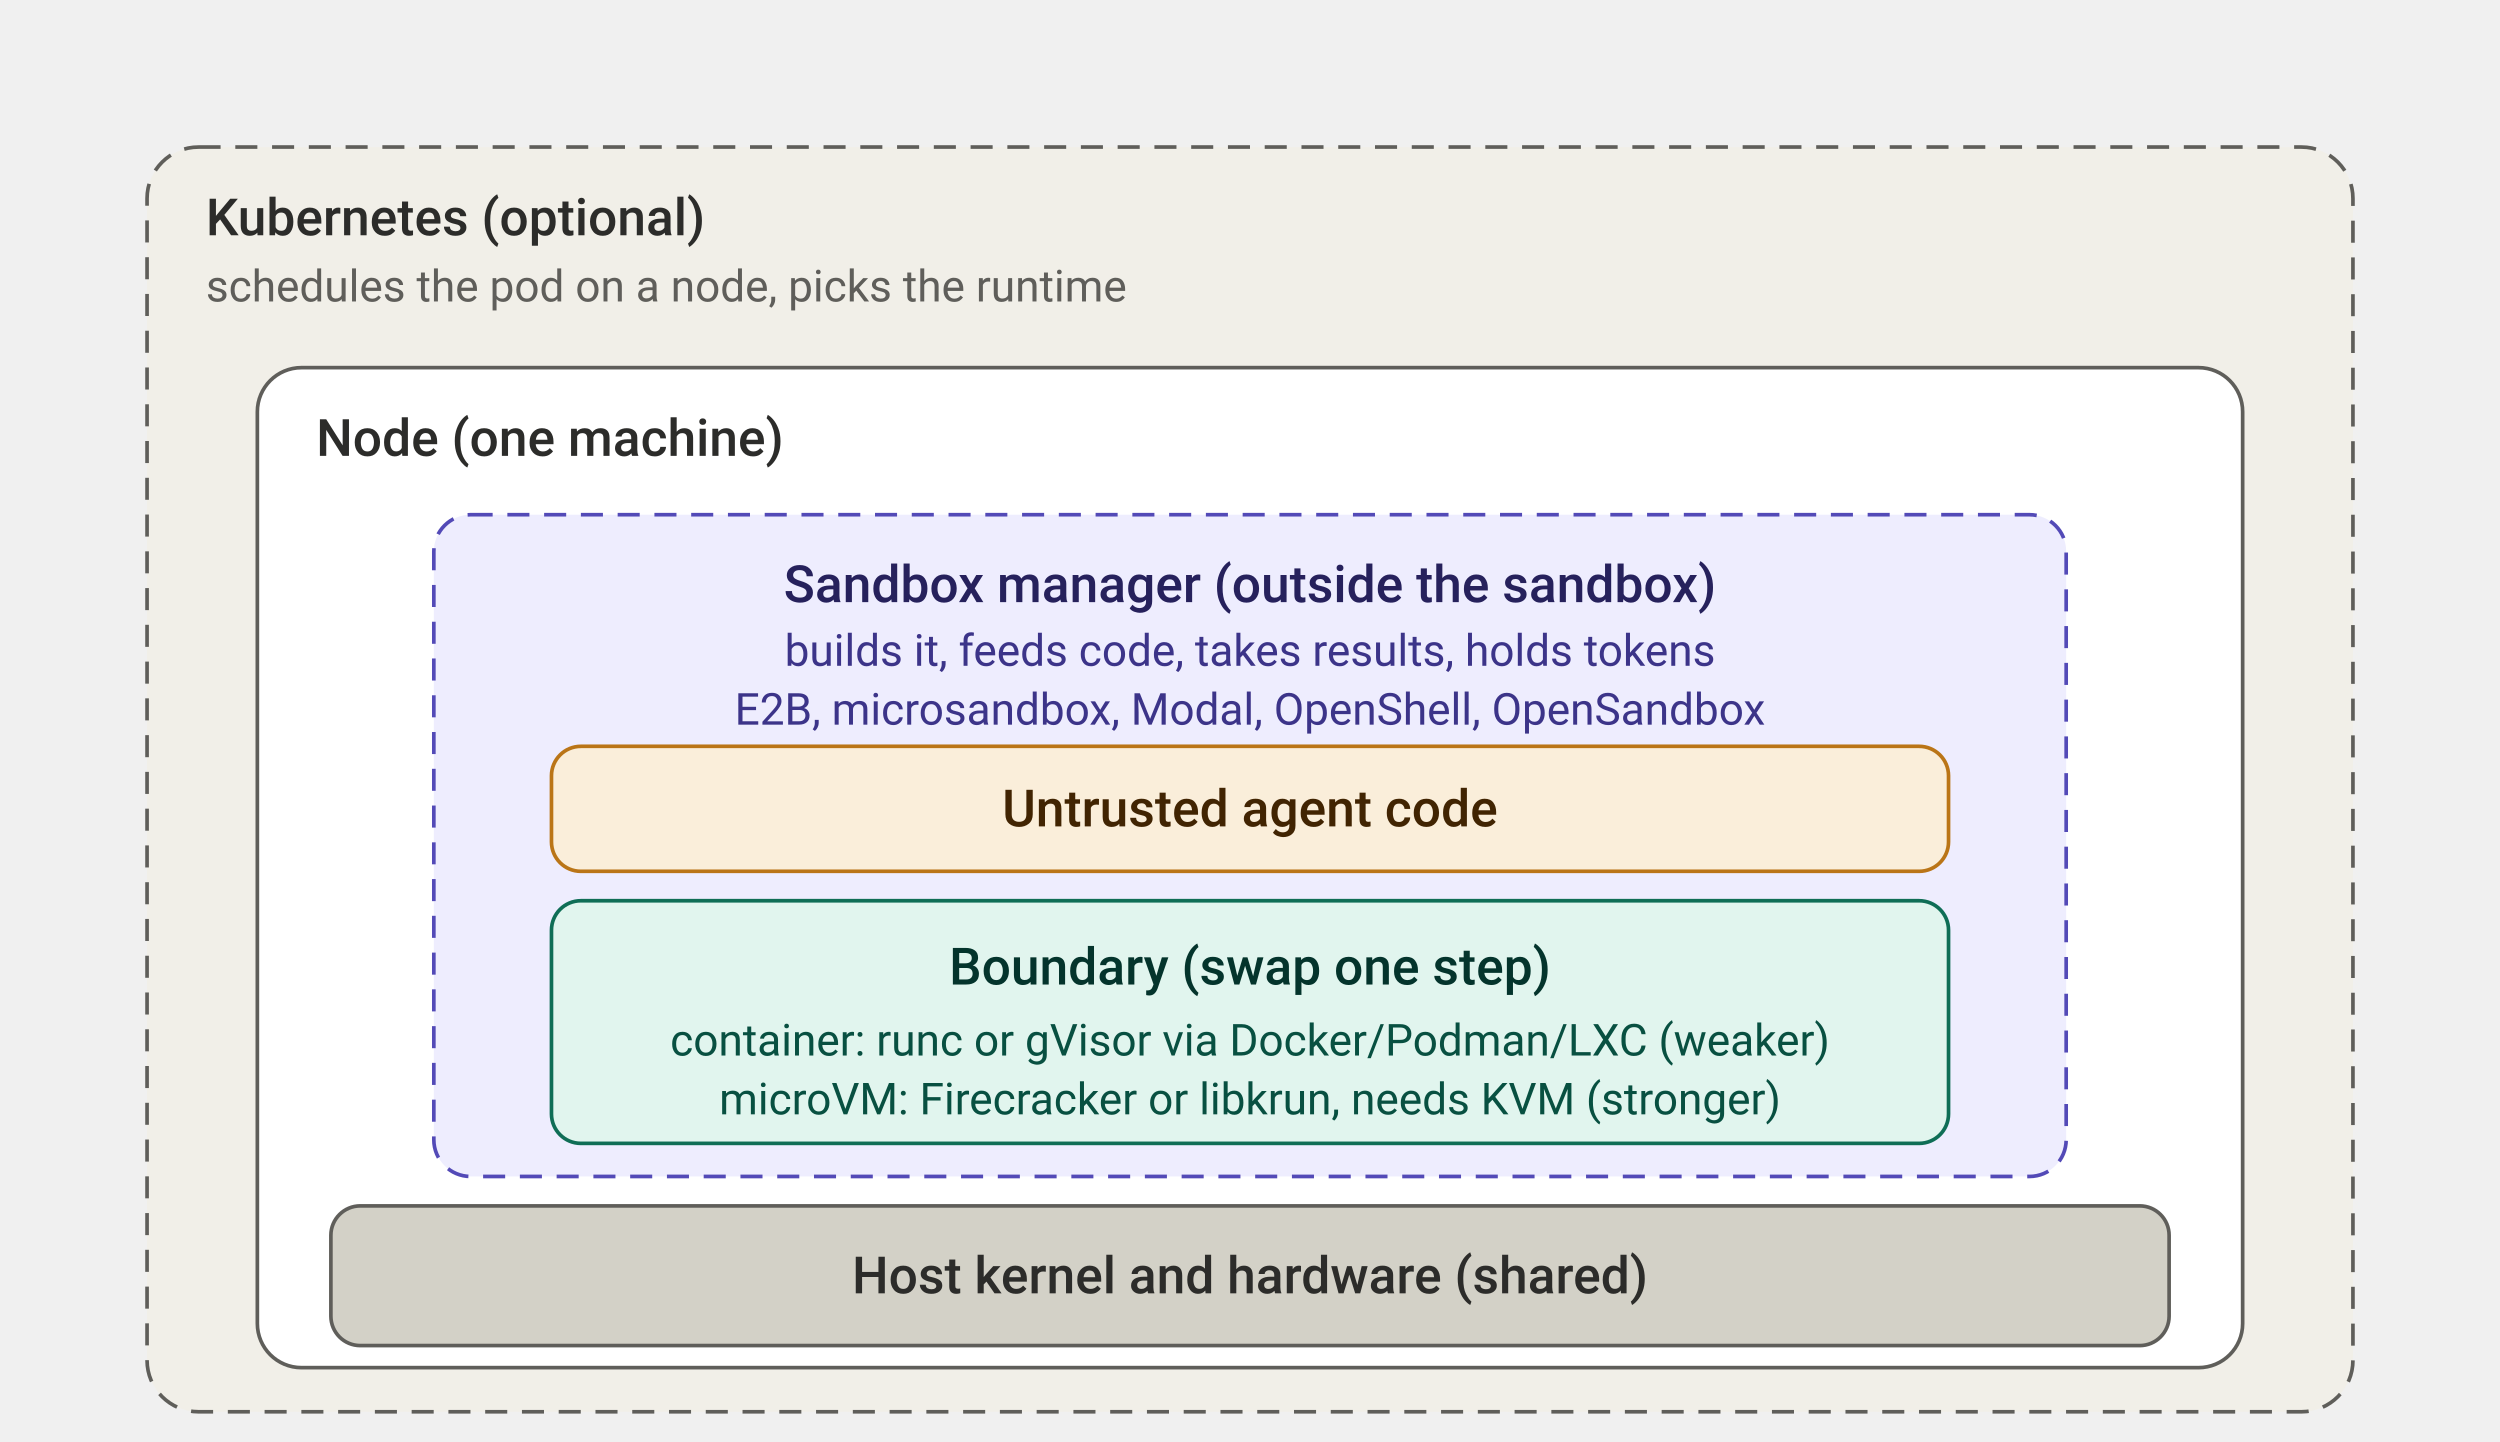
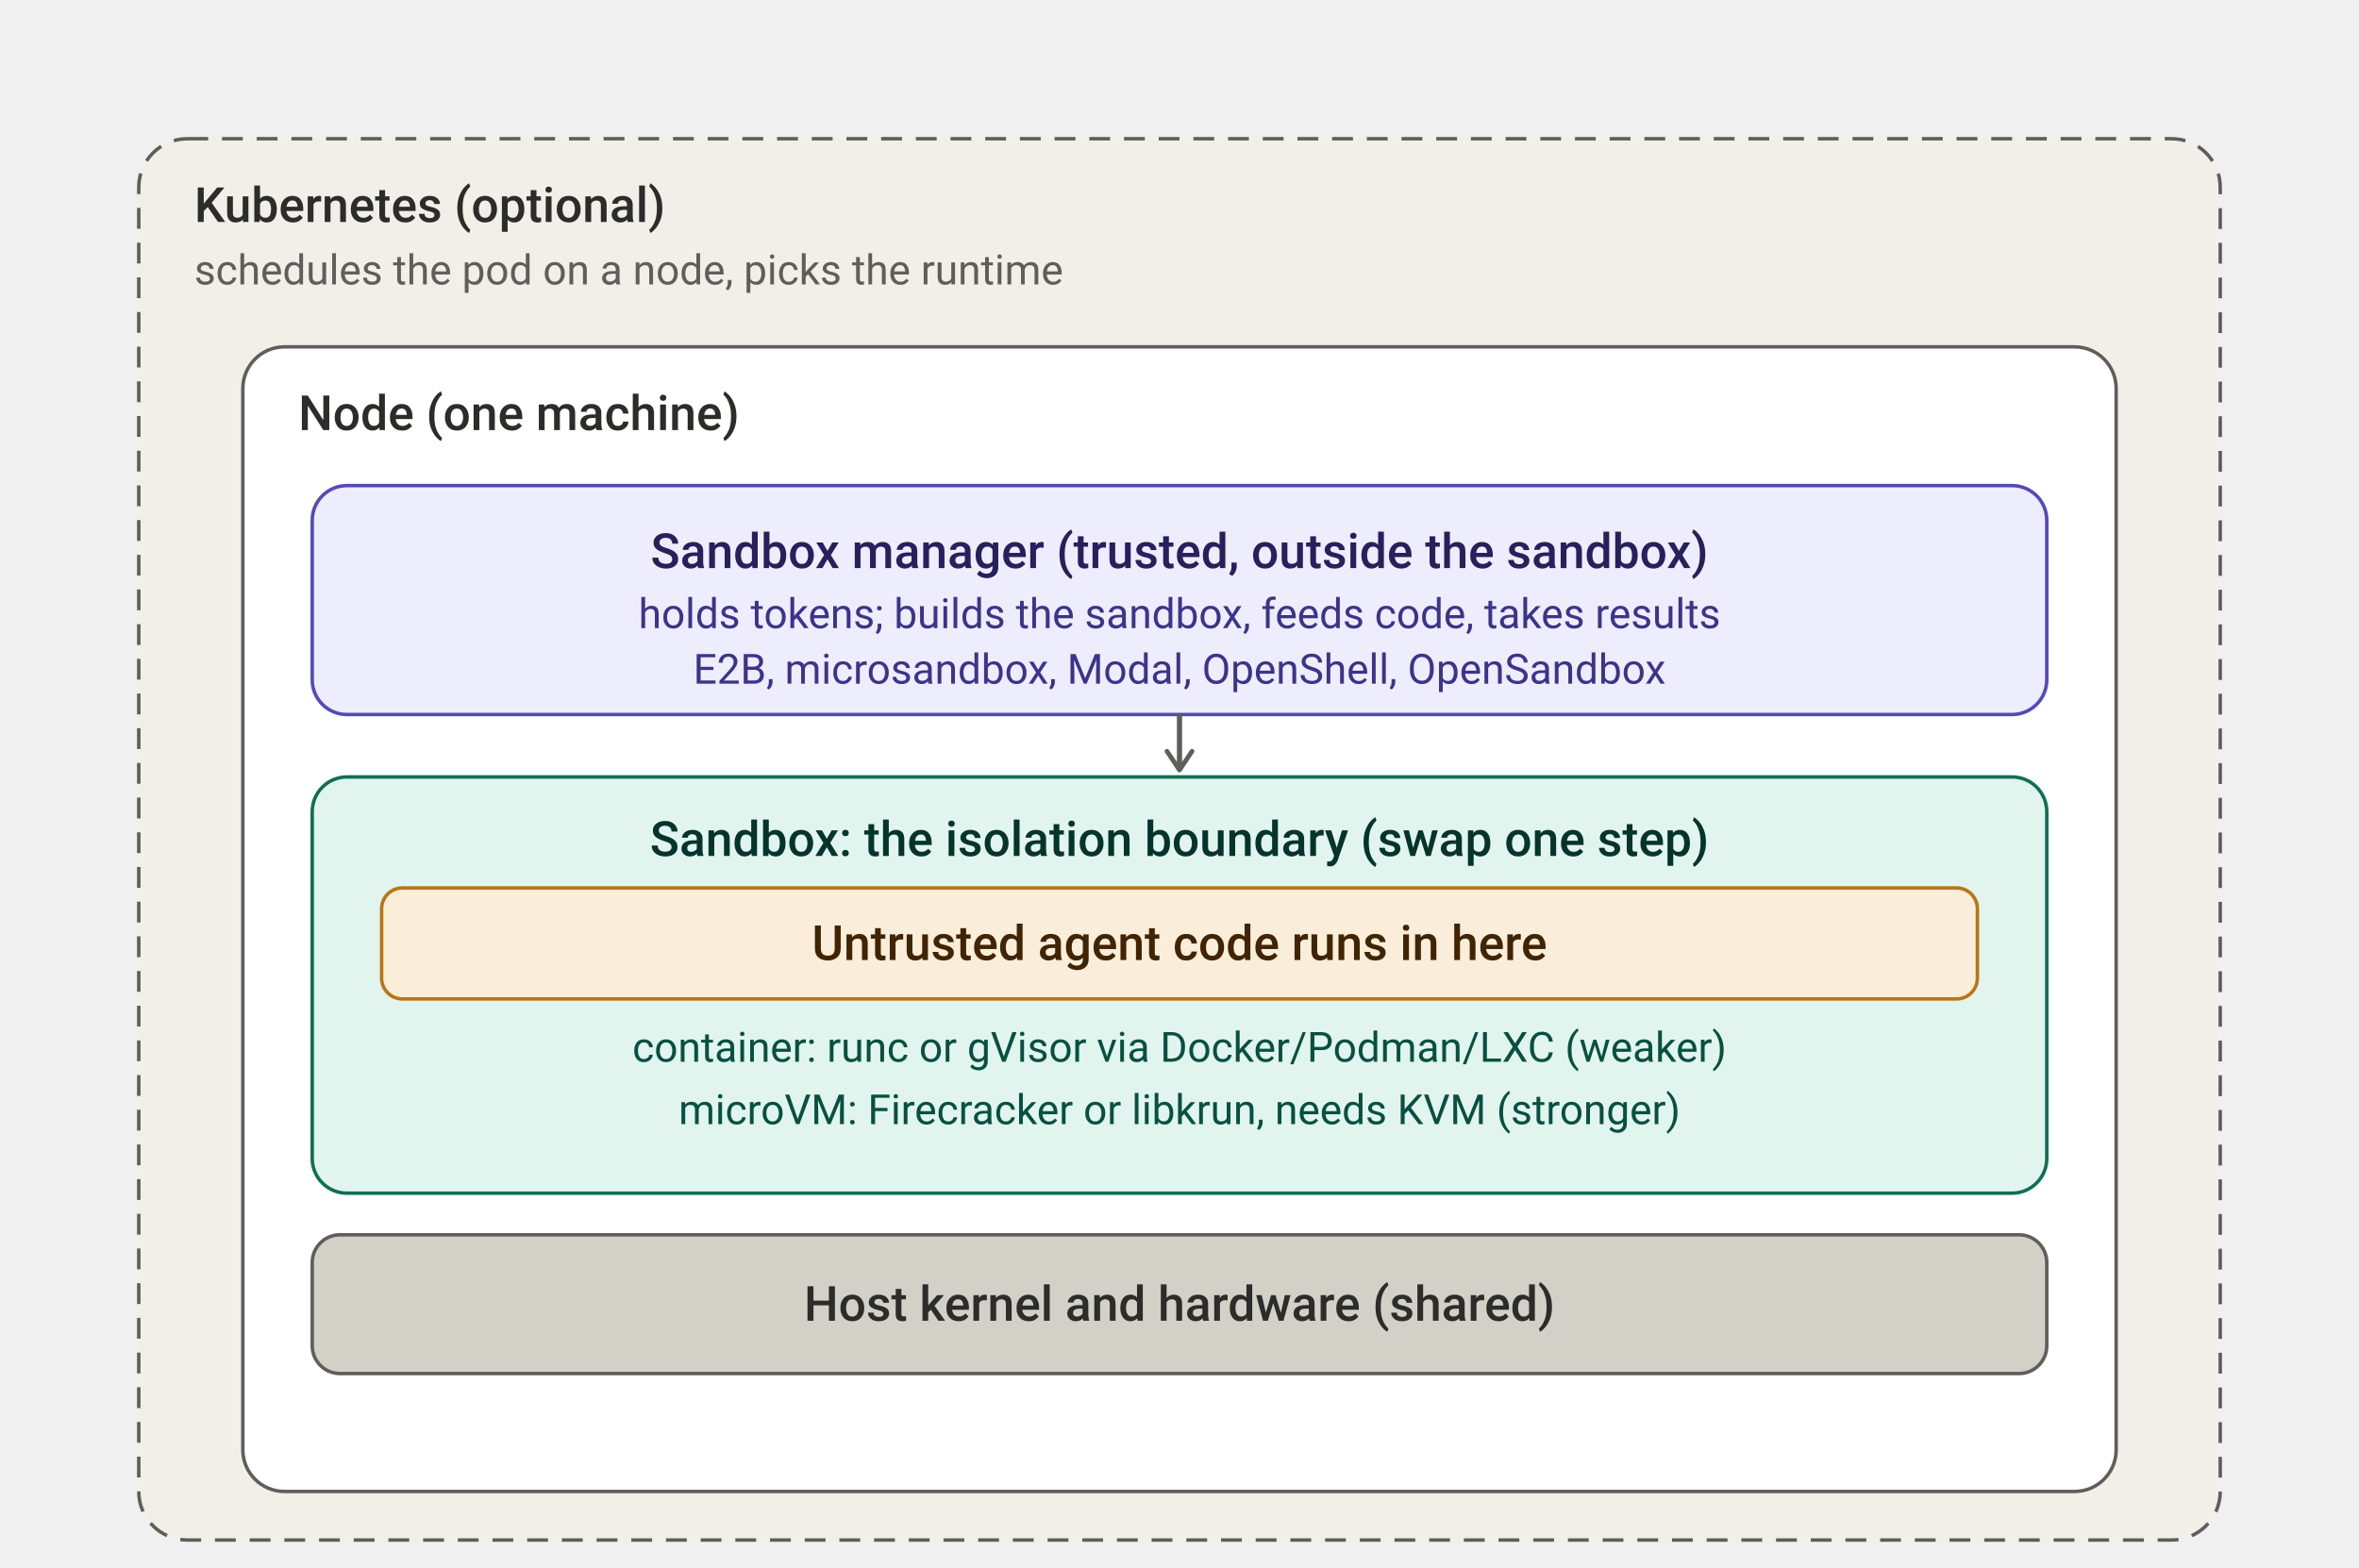
- <svg xmlns="http://www.w3.org/2000/svg" width="680" height="392" viewBox="0 0 680 392" role="img" font-family="-apple-system, BlinkMacSystemFont, Segoe UI, Roboto, Helvetica, Arial, sans-serif">
-   <rect x="40" y="40" width="600" height="344" rx="14" fill="#F1EFE8" stroke="#5F5E5A" stroke-width="1" stroke-dasharray="6 4" />
+ <svg xmlns="http://www.w3.org/2000/svg" width="680" height="452" viewBox="0 0 680 452" role="img" font-family="-apple-system, BlinkMacSystemFont, Segoe UI, Roboto, Helvetica, Arial, sans-serif">
+   <defs>
+     <marker id="arrow" viewBox="0 0 10 10" refX="8" refY="5" markerWidth="6" markerHeight="6" orient="auto-start-reverse">
+       <path d="M2 1L8 5L2 9" fill="none" stroke="#5F5E5A" stroke-width="1.5" stroke-linecap="round" stroke-linejoin="round" />
+     </marker>
+   </defs>
+   <rect x="40" y="40" width="600" height="404" rx="14" fill="#F1EFE8" stroke="#5F5E5A" stroke-width="1" stroke-dasharray="6 4" />
  <text x="56" y="64" font-size="14" font-weight="500" fill="#2C2C2A">Kubernetes (optional)</text>
  <text x="56" y="82" font-size="12" fill="#5F5E5A">schedules the pod on a node, picks the runtime</text>
-   <rect x="70" y="100" width="540" height="272" rx="12" fill="#FFFFFF" stroke="#5F5E5A" stroke-width="1" />
+   <rect x="70" y="100" width="540" height="330" rx="12" fill="#FFFFFF" stroke="#5F5E5A" stroke-width="1" />
  <text x="86" y="124" font-size="14" font-weight="500" fill="#2C2C2A">Node (one machine)</text>
-   <rect x="118" y="140" width="444" height="180" rx="10" fill="#EEEDFE" stroke="#534AB7" stroke-width="1" stroke-dasharray="6 4" />
-   <text x="340" y="159" font-size="14" font-weight="500" fill="#26215C" text-anchor="middle" dominant-baseline="central">Sandbox manager (outside the sandbox)</text>
-   <text x="340" y="177" font-size="12" fill="#3C3489" text-anchor="middle" dominant-baseline="central">builds it, feeds code, takes results, holds tokens</text>
+   <rect x="90" y="140" width="500" height="66" rx="10" fill="#EEEDFE" stroke="#534AB7" stroke-width="1" />
+   <text x="340" y="159" font-size="14" font-weight="500" fill="#26215C" text-anchor="middle" dominant-baseline="central">Sandbox manager (trusted, outside the sandbox)</text>
+   <text x="340" y="177" font-size="12" fill="#3C3489" text-anchor="middle" dominant-baseline="central">holds tokens; builds the sandbox, feeds code, takes results</text>
  <text x="340" y="193" font-size="12" fill="#3C3489" text-anchor="middle" dominant-baseline="central">E2B, microsandbox, Modal, OpenShell, OpenSandbox</text>
-   <rect x="150" y="203" width="380" height="34" rx="8" fill="#FAEEDA" stroke="#BA7517" stroke-width="1" />
-   <text x="340" y="220" font-size="14" font-weight="500" fill="#412402" text-anchor="middle" dominant-baseline="central">Untrusted agent code</text>
-   <rect x="150" y="245" width="380" height="66" rx="8" fill="#E1F5EE" stroke="#0F6E56" stroke-width="1" />
-   <text x="340" y="263" font-size="14" font-weight="500" fill="#04342C" text-anchor="middle" dominant-baseline="central">Boundary (swap one step)</text>
-   <text x="340" y="283" font-size="12" fill="#085041" text-anchor="middle" dominant-baseline="central">container: runc or gVisor via Docker/Podman/LXC (weaker)</text>
-   <text x="340" y="299" font-size="12" fill="#085041" text-anchor="middle" dominant-baseline="central">microVM: Firecracker or libkrun, needs KVM (stronger)</text>
-   <rect x="90" y="328" width="500" height="38" rx="8" fill="#D3D1C7" stroke="#5F5E5A" stroke-width="1" />
-   <text x="340" y="347" font-size="14" font-weight="500" fill="#2C2C2A" text-anchor="middle" dominant-baseline="central">Host kernel and hardware (shared)</text>
+   <line x1="340" y1="206" x2="340" y2="222" stroke="#5F5E5A" stroke-width="1.5" marker-end="url(#arrow)" />
+   <rect x="90" y="224" width="500" height="120" rx="10" fill="#E1F5EE" stroke="#0F6E56" stroke-width="1" />
+   <text x="340" y="242" font-size="14" font-weight="500" fill="#04342C" text-anchor="middle" dominant-baseline="central">Sandbox: the isolation boundary (swap one step)</text>
+   <rect x="110" y="256" width="460" height="32" rx="6" fill="#FAEEDA" stroke="#BA7517" stroke-width="1" />
+   <text x="340" y="272" font-size="14" font-weight="500" fill="#412402" text-anchor="middle" dominant-baseline="central">Untrusted agent code runs in here</text>
+   <text x="340" y="302" font-size="12" fill="#085041" text-anchor="middle" dominant-baseline="central">container: runc or gVisor via Docker/Podman/LXC (weaker)</text>
+   <text x="340" y="320" font-size="12" fill="#085041" text-anchor="middle" dominant-baseline="central">microVM: Firecracker or libkrun, needs KVM (stronger)</text>
+   <rect x="90" y="356" width="500" height="40" rx="8" fill="#D3D1C7" stroke="#5F5E5A" stroke-width="1" />
+   <text x="340" y="376" font-size="14" font-weight="500" fill="#2C2C2A" text-anchor="middle" dominant-baseline="central">Host kernel and hardware (shared)</text>
</svg>
